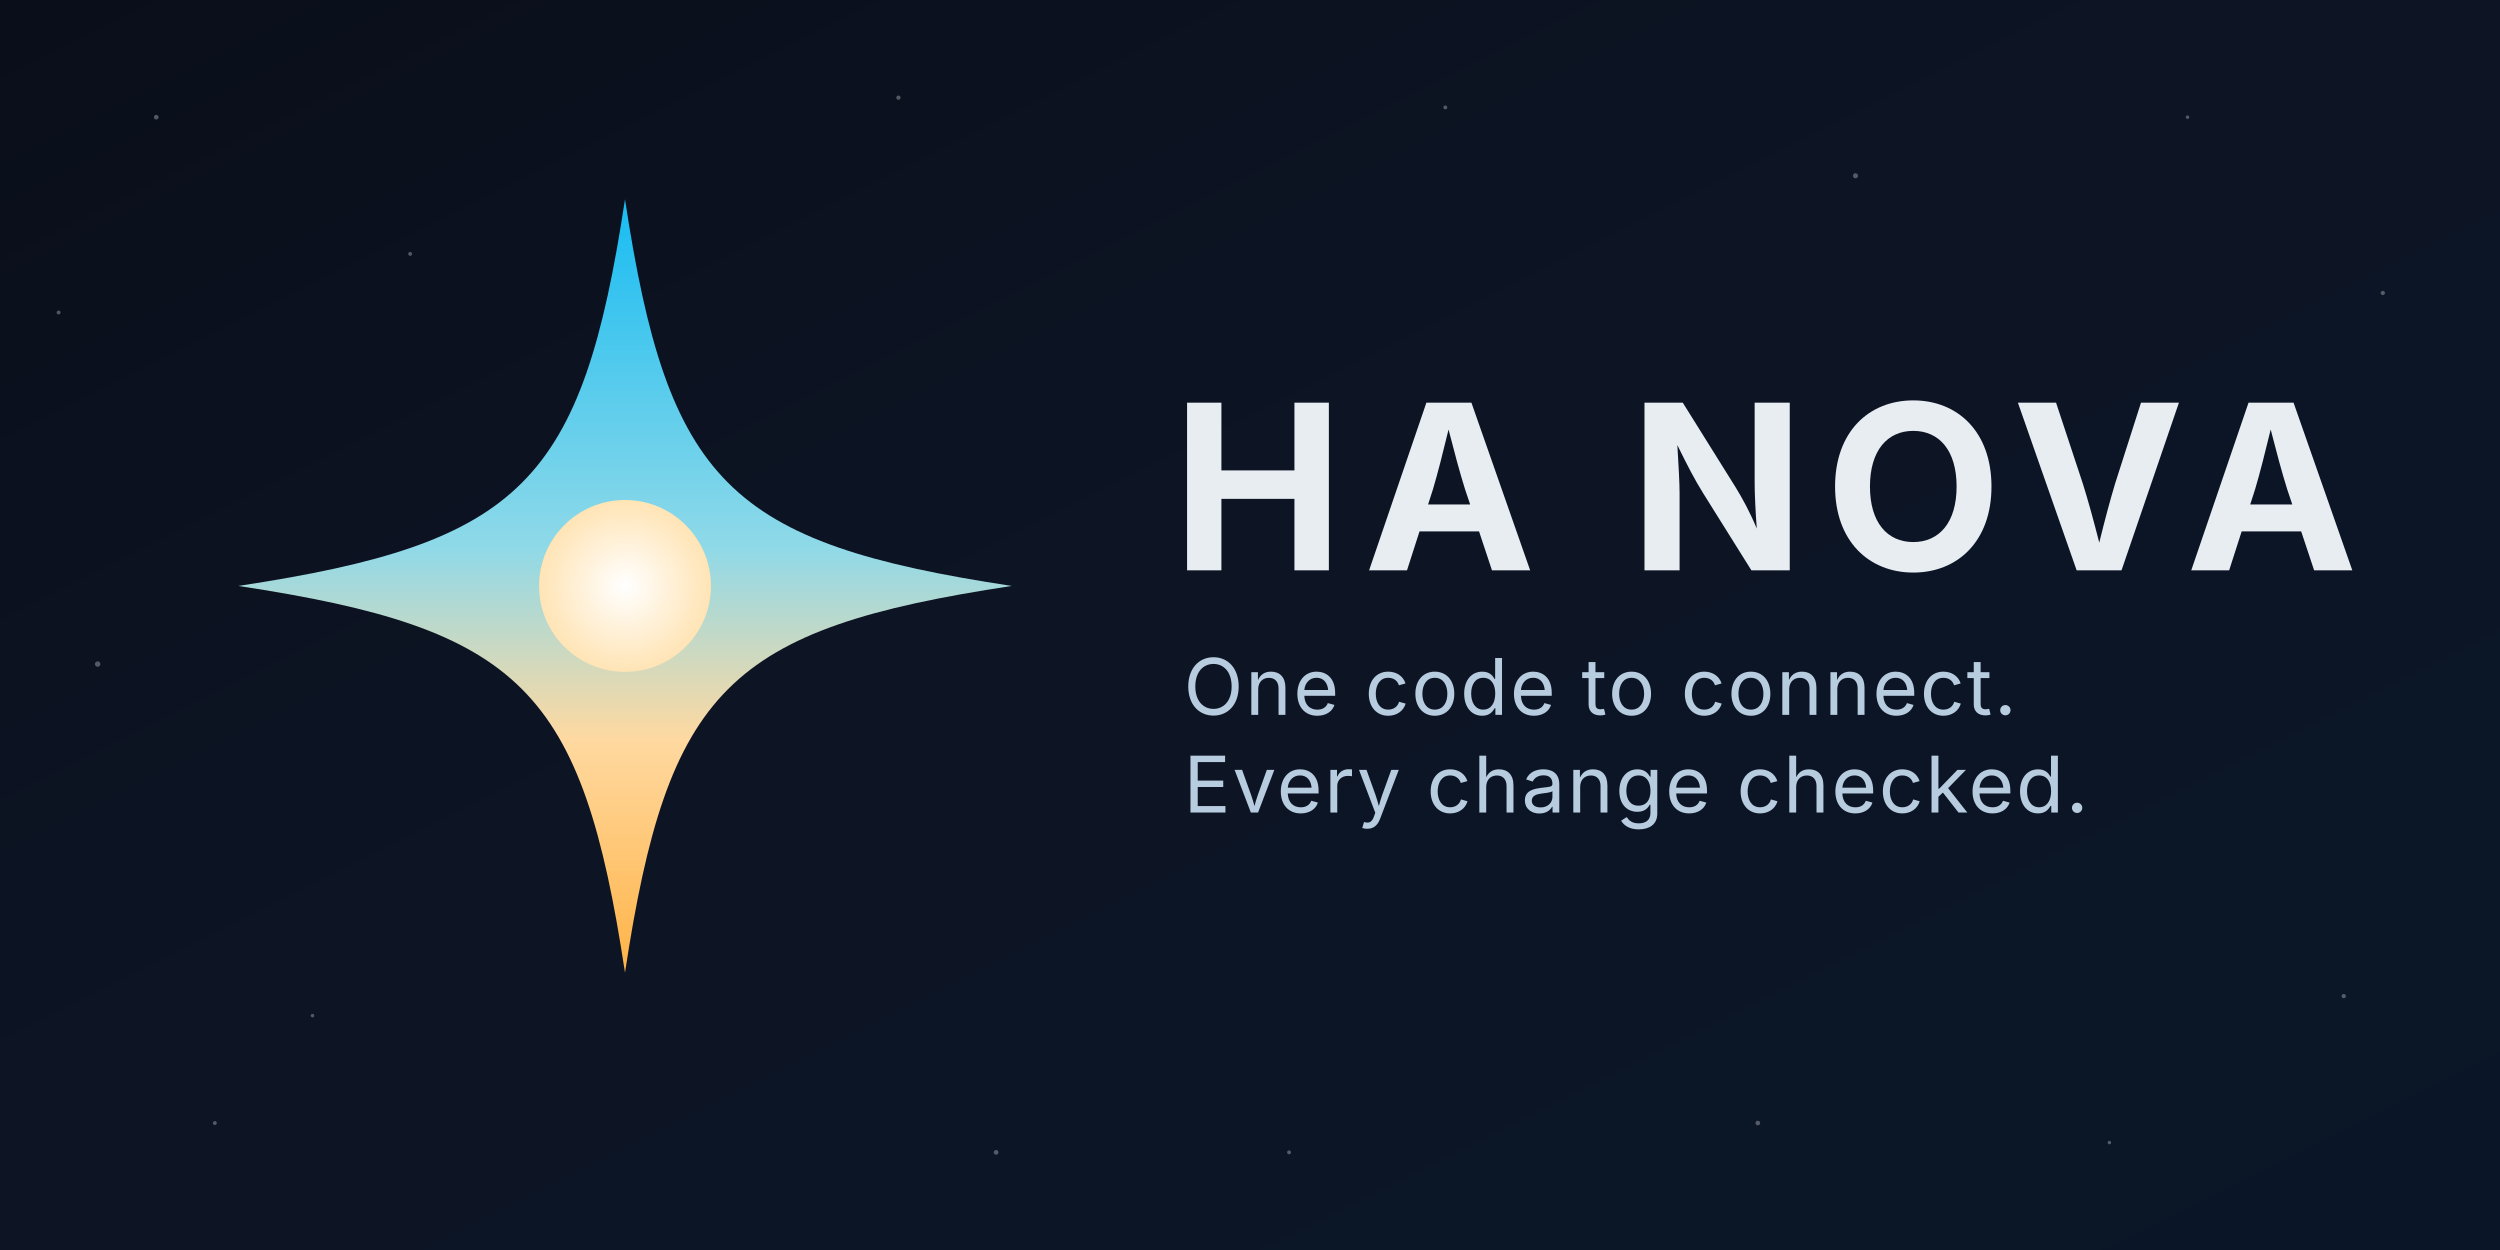
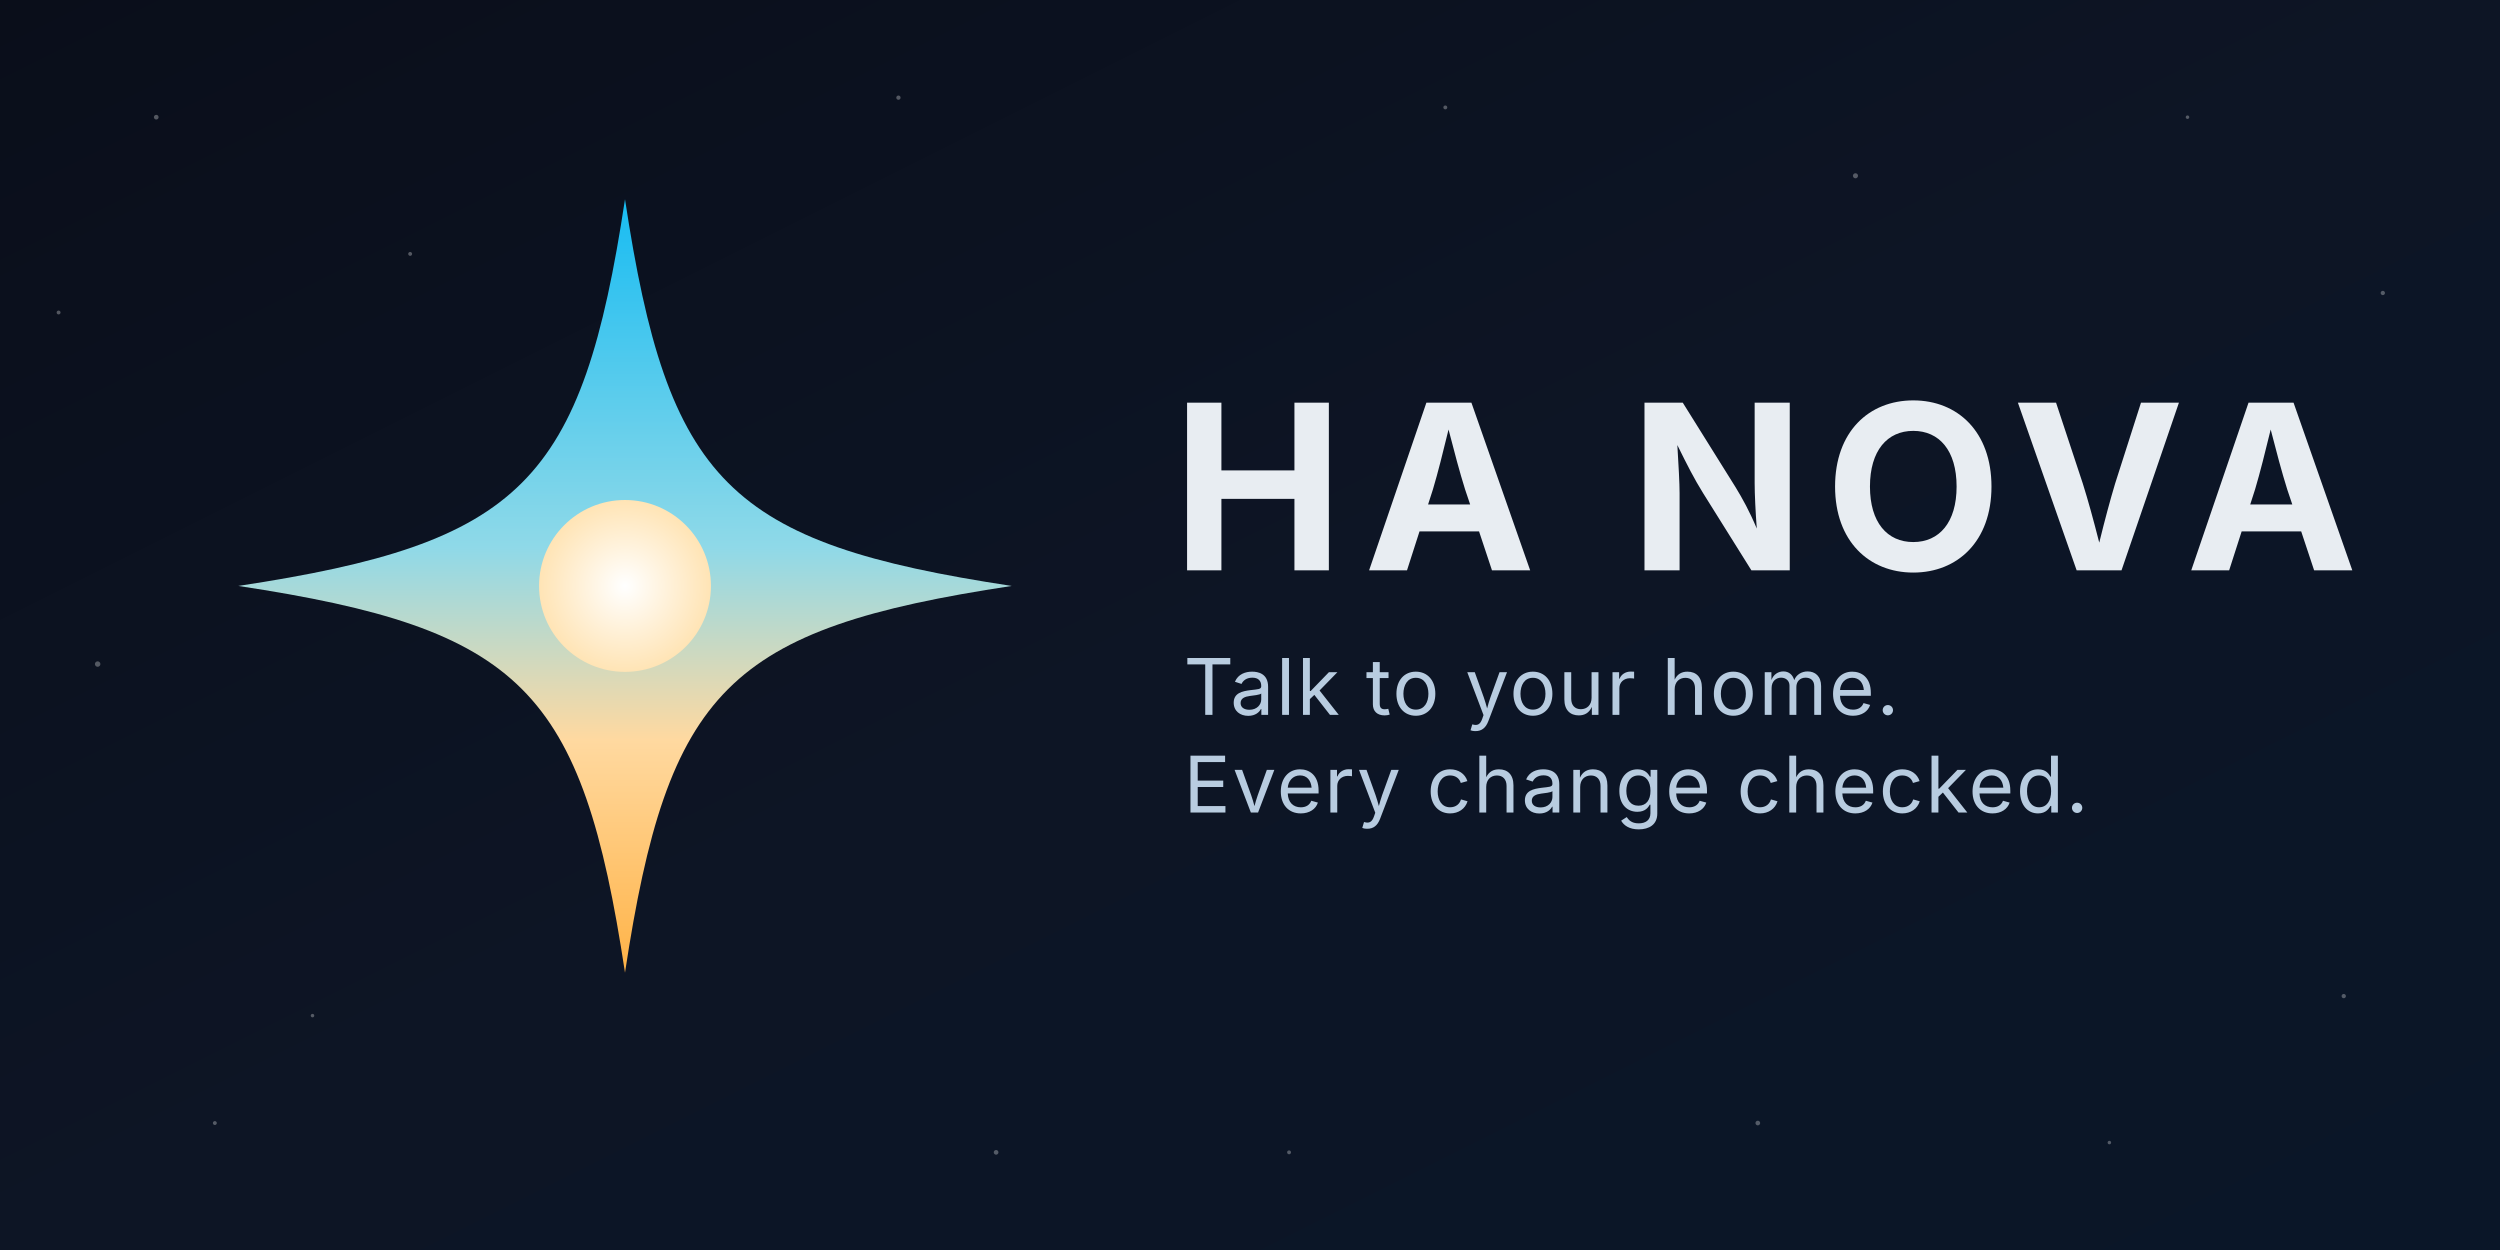
<svg xmlns="http://www.w3.org/2000/svg" viewBox="0 0 1280 640" width="1280" height="640">
  <defs>
    <linearGradient id="bg" x1="0%" y1="0%" x2="100%" y2="100%">
      <stop offset="0%" stop-color="#0A0E1A" />
      <stop offset="50%" stop-color="#0D1525" />
      <stop offset="100%" stop-color="#0A1628" />
    </linearGradient>
    <linearGradient id="star-grad-v3" x1="0%" y1="0%" x2="0%" y2="100%">
      <stop offset="0%" stop-color="#18BCF2" />
      <stop offset="45%" stop-color="#8FD9E8" />
      <stop offset="70%" stop-color="#FFD9A0" />
      <stop offset="100%" stop-color="#FFB347" />
    </linearGradient>
    <radialGradient id="core-grad" cx="50%" cy="50%" r="50%">
      <stop offset="0%" stop-color="#FFFFFF" />
      <stop offset="100%" stop-color="#FFE4B5" />
    </radialGradient>
    <linearGradient id="line-grad" x1="0%" y1="0%" x2="100%" y2="0%">
      <stop offset="0%" stop-color="#18BCF2" stop-opacity="0.5" />
      <stop offset="100%" stop-color="#FFB347" stop-opacity="0.5" />
    </linearGradient>
  </defs>
  <rect width="1280" height="640" fill="url(#bg)" />
  <g opacity="0.3" fill="#FFFFFF">
    <circle cx="80" cy="60" r="1.2" />
    <circle cx="210" cy="130" r="1" />
    <circle cx="50" cy="340" r="1.4" />
    <circle cx="160" cy="520" r="0.9" />
    <circle cx="460" cy="50" r="1.1" />
    <circle cx="740" cy="55" r="1" />
    <circle cx="950" cy="90" r="1.3" />
    <circle cx="1120" cy="60" r="0.9" />
    <circle cx="1220" cy="150" r="1.1" />
    <circle cx="660" cy="590" r="1" />
    <circle cx="900" cy="575" r="1.2" />
    <circle cx="1080" cy="585" r="0.9" />
    <circle cx="1200" cy="510" r="1.1" />
    <circle cx="110" cy="575" r="1" />
    <circle cx="510" cy="590" r="1.2" />
    <circle cx="30" cy="160" r="1" />
  </g>
  <g transform="translate(320, 300) scale(4.4)">
    <path d="M0,-45 C5,-12 12,-5 45,0 C12,5 5,12 0,45 C-5,12 -12,5 -45,0 C-12,-5 -5,-12 0,-45 Z" fill="url(#star-grad-v3)" />
    <circle cx="0" cy="0" r="10" fill="url(#core-grad)" />
  </g>
  <text x="600" y="292" font-family="-apple-system, 'Helvetica Neue', 'Segoe UI', sans-serif" font-size="118" font-weight="700" fill="#E8EDF2" letter-spacing="10">HA NOVA</text>
-   <text x="606" y="366" font-family="-apple-system, 'Helvetica Neue', 'Segoe UI', sans-serif" font-size="40" font-weight="400" fill="#B8CCE0" letter-spacing="1">One code to connect.</text>
+   <text x="606" y="366" font-family="-apple-system, 'Helvetica Neue', 'Segoe UI', sans-serif" font-size="40" font-weight="400" fill="#B8CCE0" letter-spacing="1">Talk to your home.</text>
  <text x="606" y="416" font-family="-apple-system, 'Helvetica Neue', 'Segoe UI', sans-serif" font-size="40" font-weight="400" fill="#B8CCE0" letter-spacing="1">Every change checked.</text>
  <line x1="0" y1="637" x2="1280" y2="637" stroke="url(#line-grad)" stroke-width="2.5" />
</svg>
